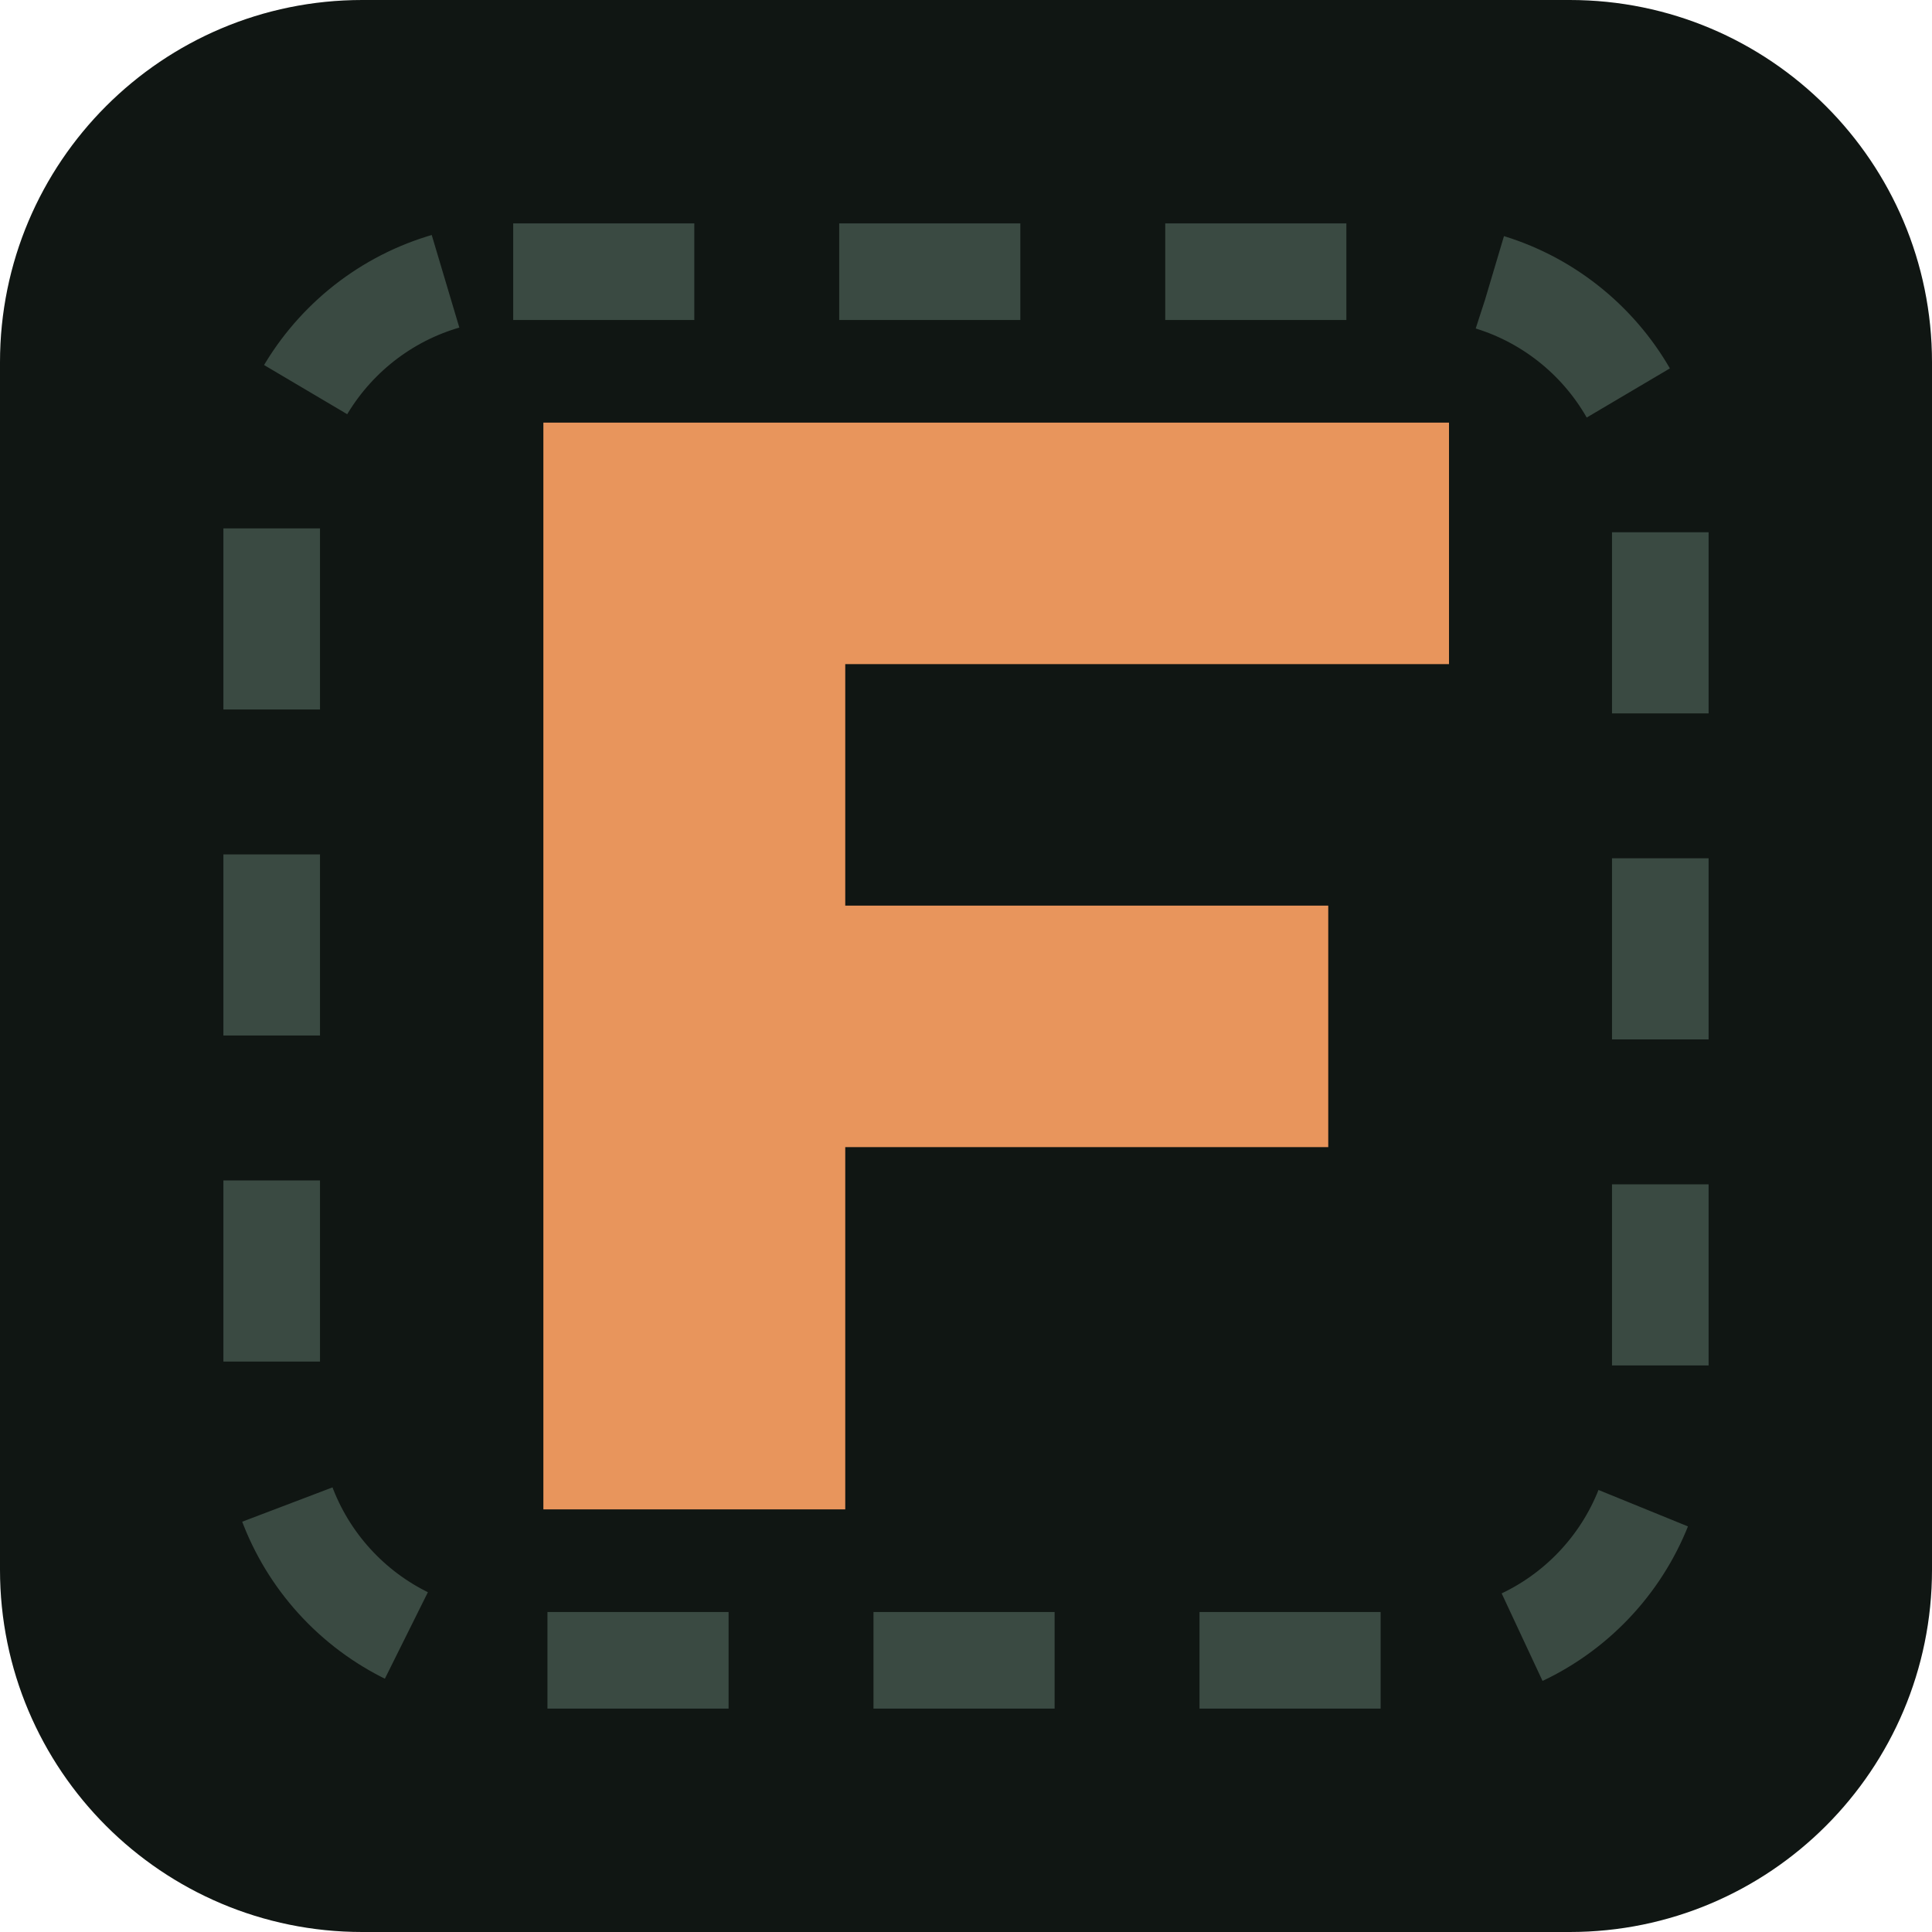
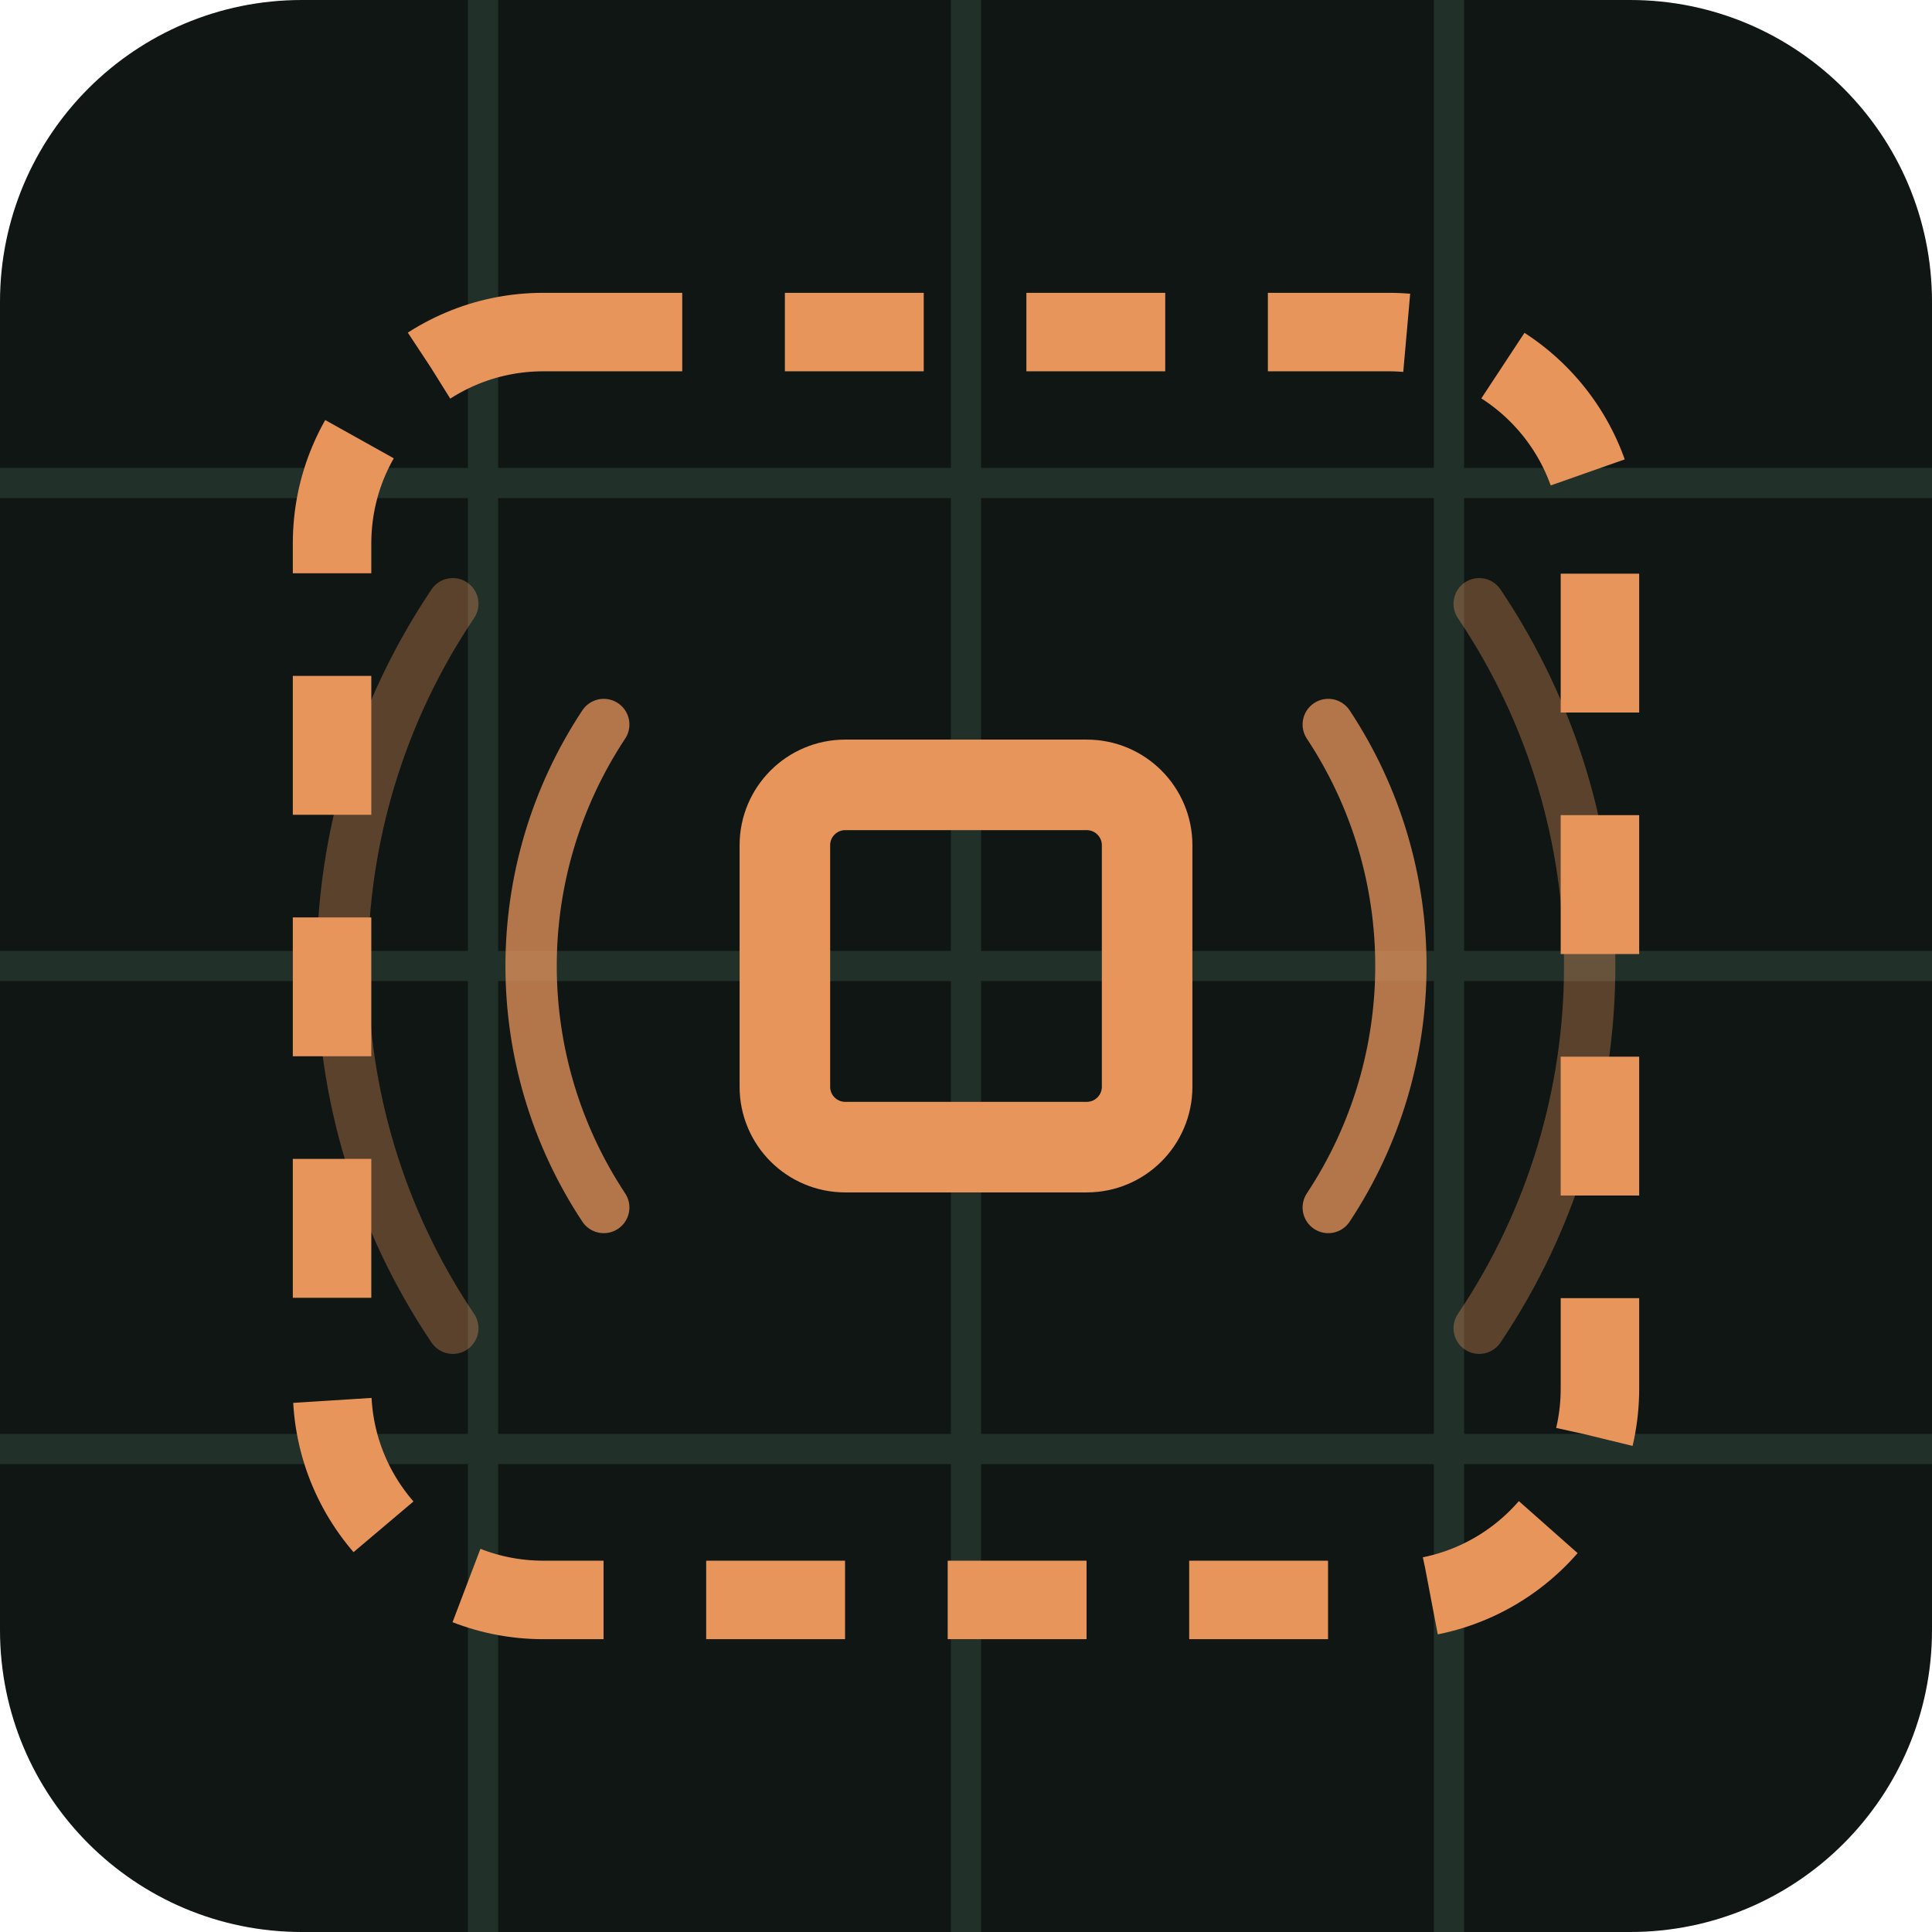
- <svg xmlns="http://www.w3.org/2000/svg" viewBox="0 0 32 32">
-   <rect width="32" height="32" rx="6" fill="#101613" />
-   <path d="M9 25V7h15v4H14v4h8v4h-8v6z" fill="#e8955c" />
-   <rect x="4.5" y="4.5" width="23" height="23" rx="4" fill="none" stroke="#3a4a42" stroke-width="1.6" stroke-dasharray="3 2.4" />
+ <svg xmlns="http://www.w3.org/2000/svg" viewBox="0 0 64 64">
+   <rect width="64" height="64" rx="10" fill="#101613" />
+   <g stroke="#22302a" stroke-width="1">
+     <path d="M0 16h64M0 32h64M0 48h64M16 0v64M32 0v64M48 0v64" />
+   </g>
+   <rect x="11" y="11" width="42" height="42" rx="7" fill="none" stroke="#e8955c" stroke-width="2.6" stroke-dasharray="4.6 3.4" />
+   <rect x="26" y="26" width="12" height="12" rx="2" fill="none" stroke="#e8955c" stroke-width="3" />
+   <g fill="none" stroke="#e8955c" stroke-width="1.7" stroke-linecap="round">
+     <path d="M44 24a14.5 14.5 0 0 1 0 16" stroke-opacity=".75">
+       <animate attributeName="stroke-opacity" values=".75;.25;.75" dur="2.4s" repeatCount="indefinite" />
+     </path>
+     <path d="M20 24a14.5 14.5 0 0 0 0 16" stroke-opacity=".75">
+       <animate attributeName="stroke-opacity" values=".25;.75;.25" dur="2.4s" repeatCount="indefinite" />
+     </path>
+     <path d="M49 20a21.5 21.5 0 0 1 0 24" stroke-opacity=".35">
+       <animate attributeName="stroke-opacity" values=".35;.1;.35" dur="2.4s" repeatCount="indefinite" />
+     </path>
+     <path d="M15 20a21.5 21.5 0 0 0 0 24" stroke-opacity=".35">
+       <animate attributeName="stroke-opacity" values=".1;.35;.1" dur="2.4s" repeatCount="indefinite" />
+     </path>
+   </g>
</svg>
